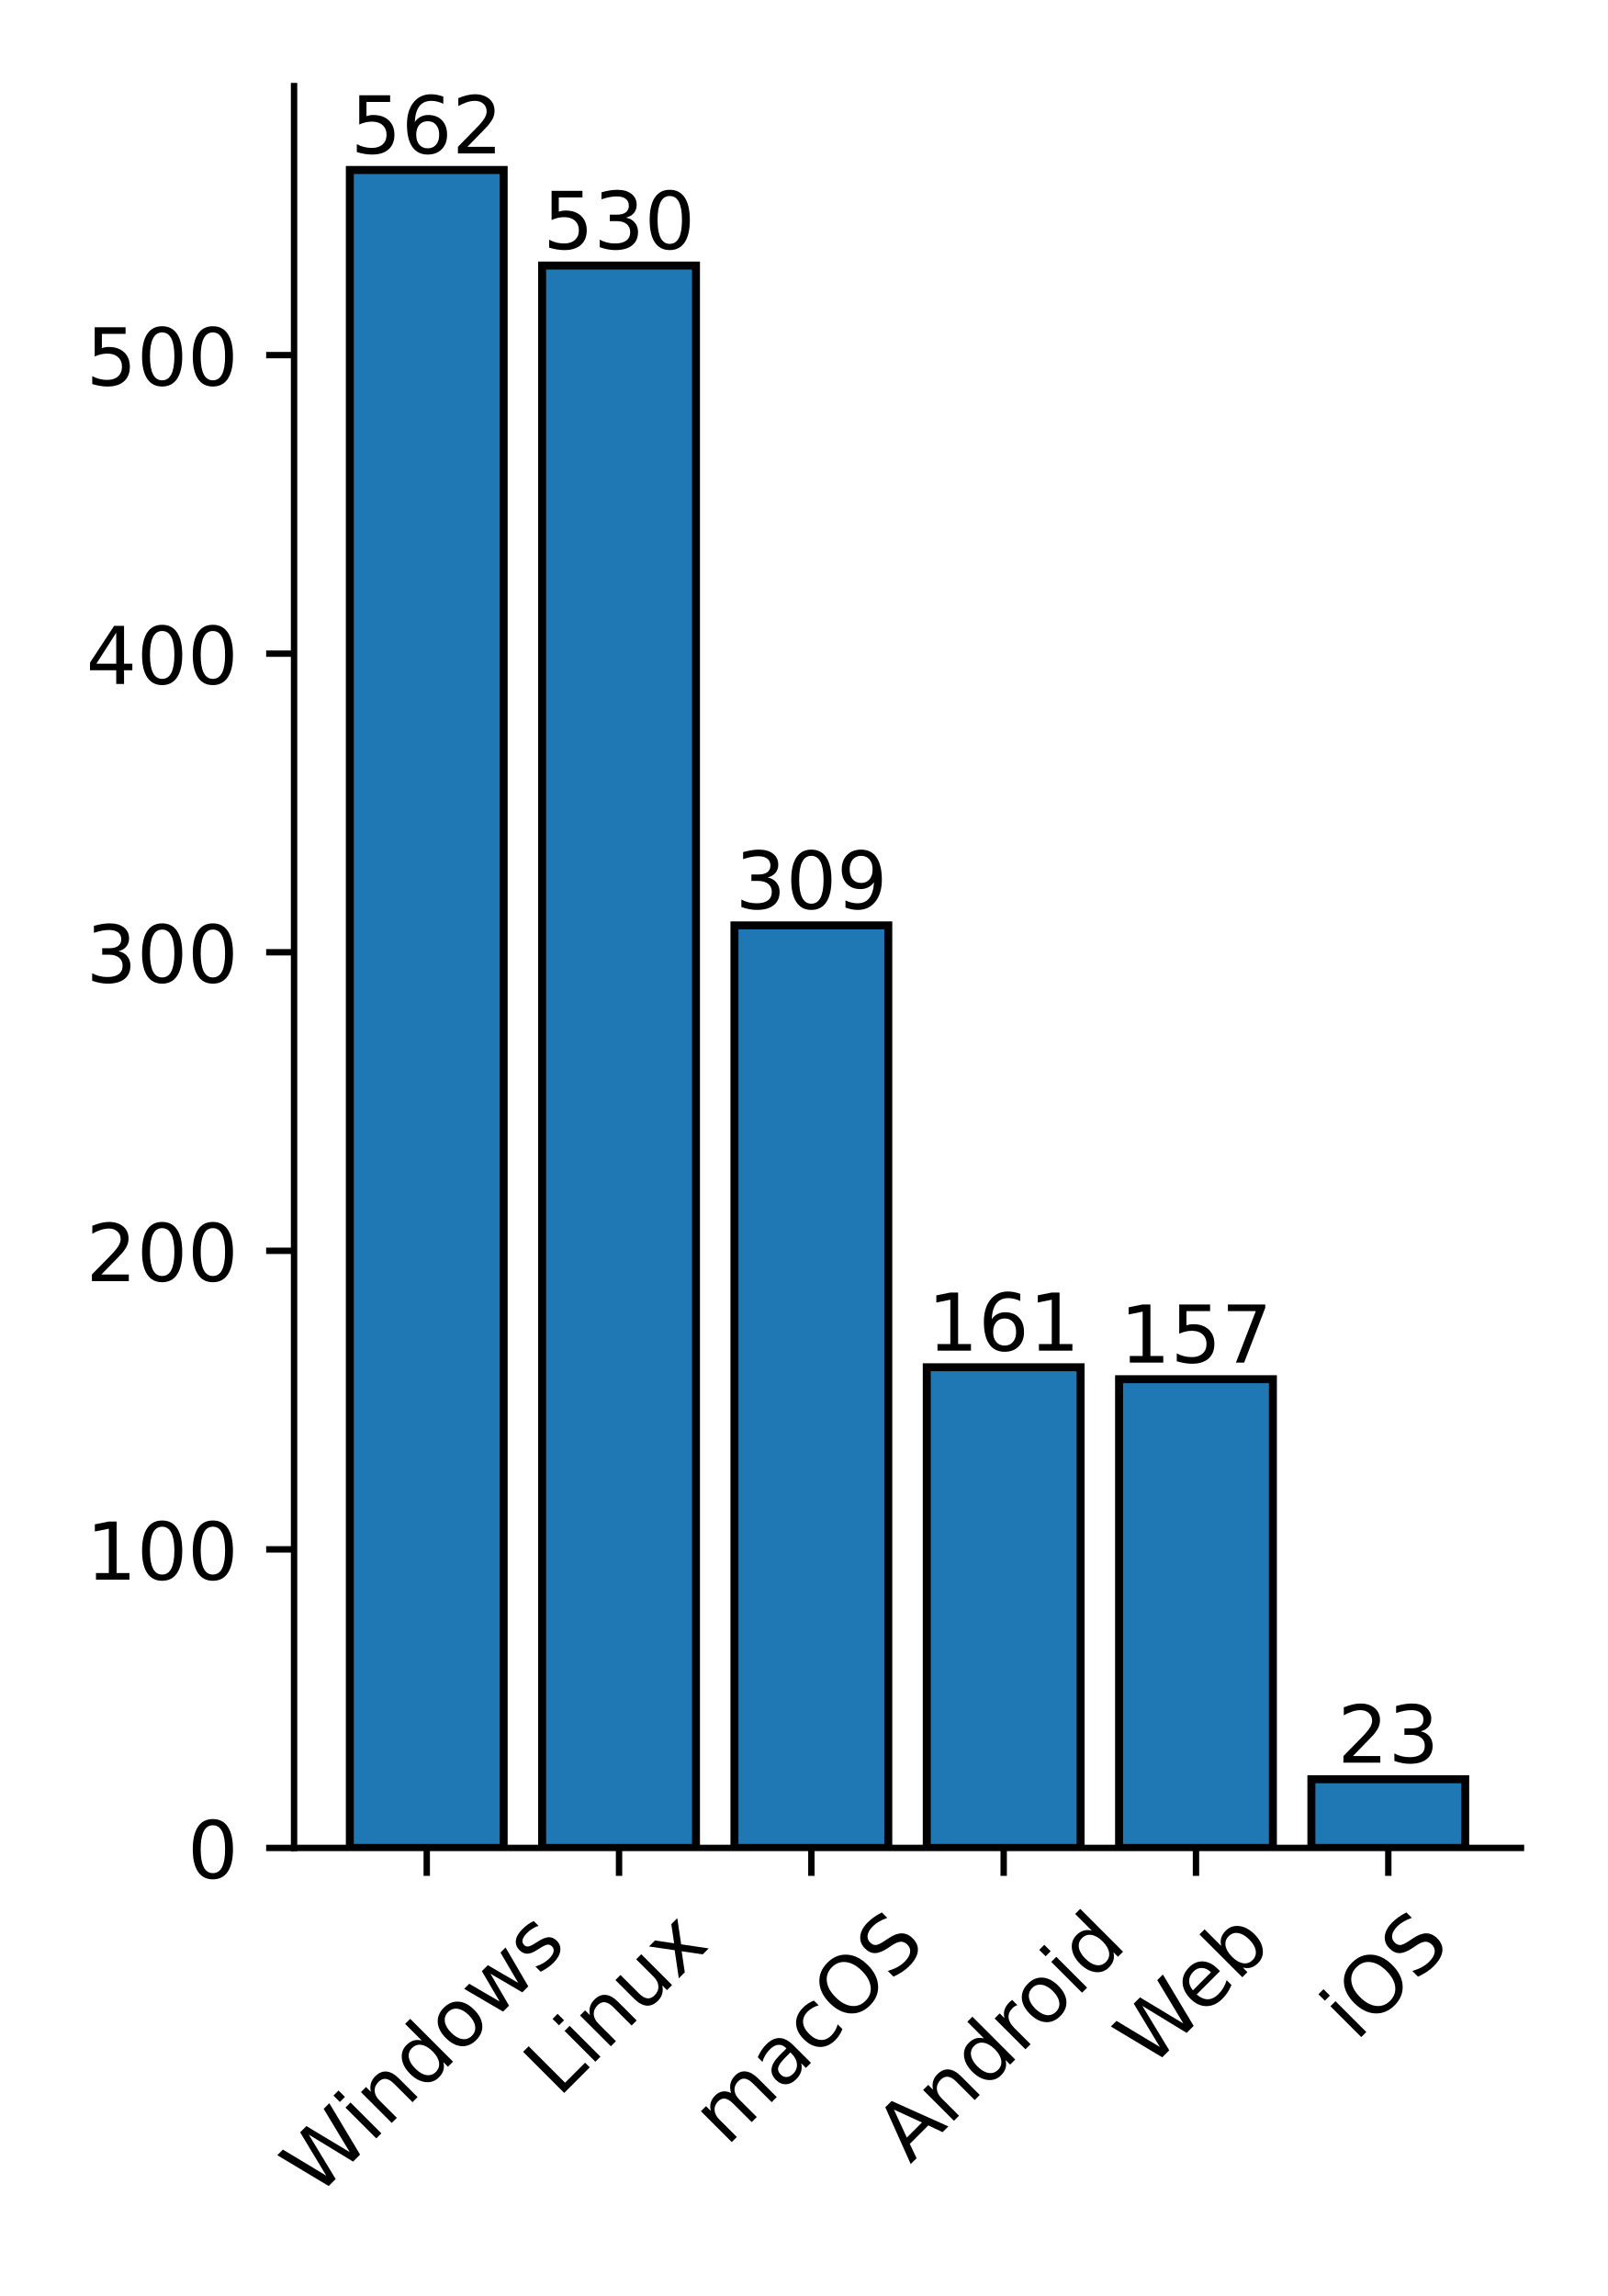
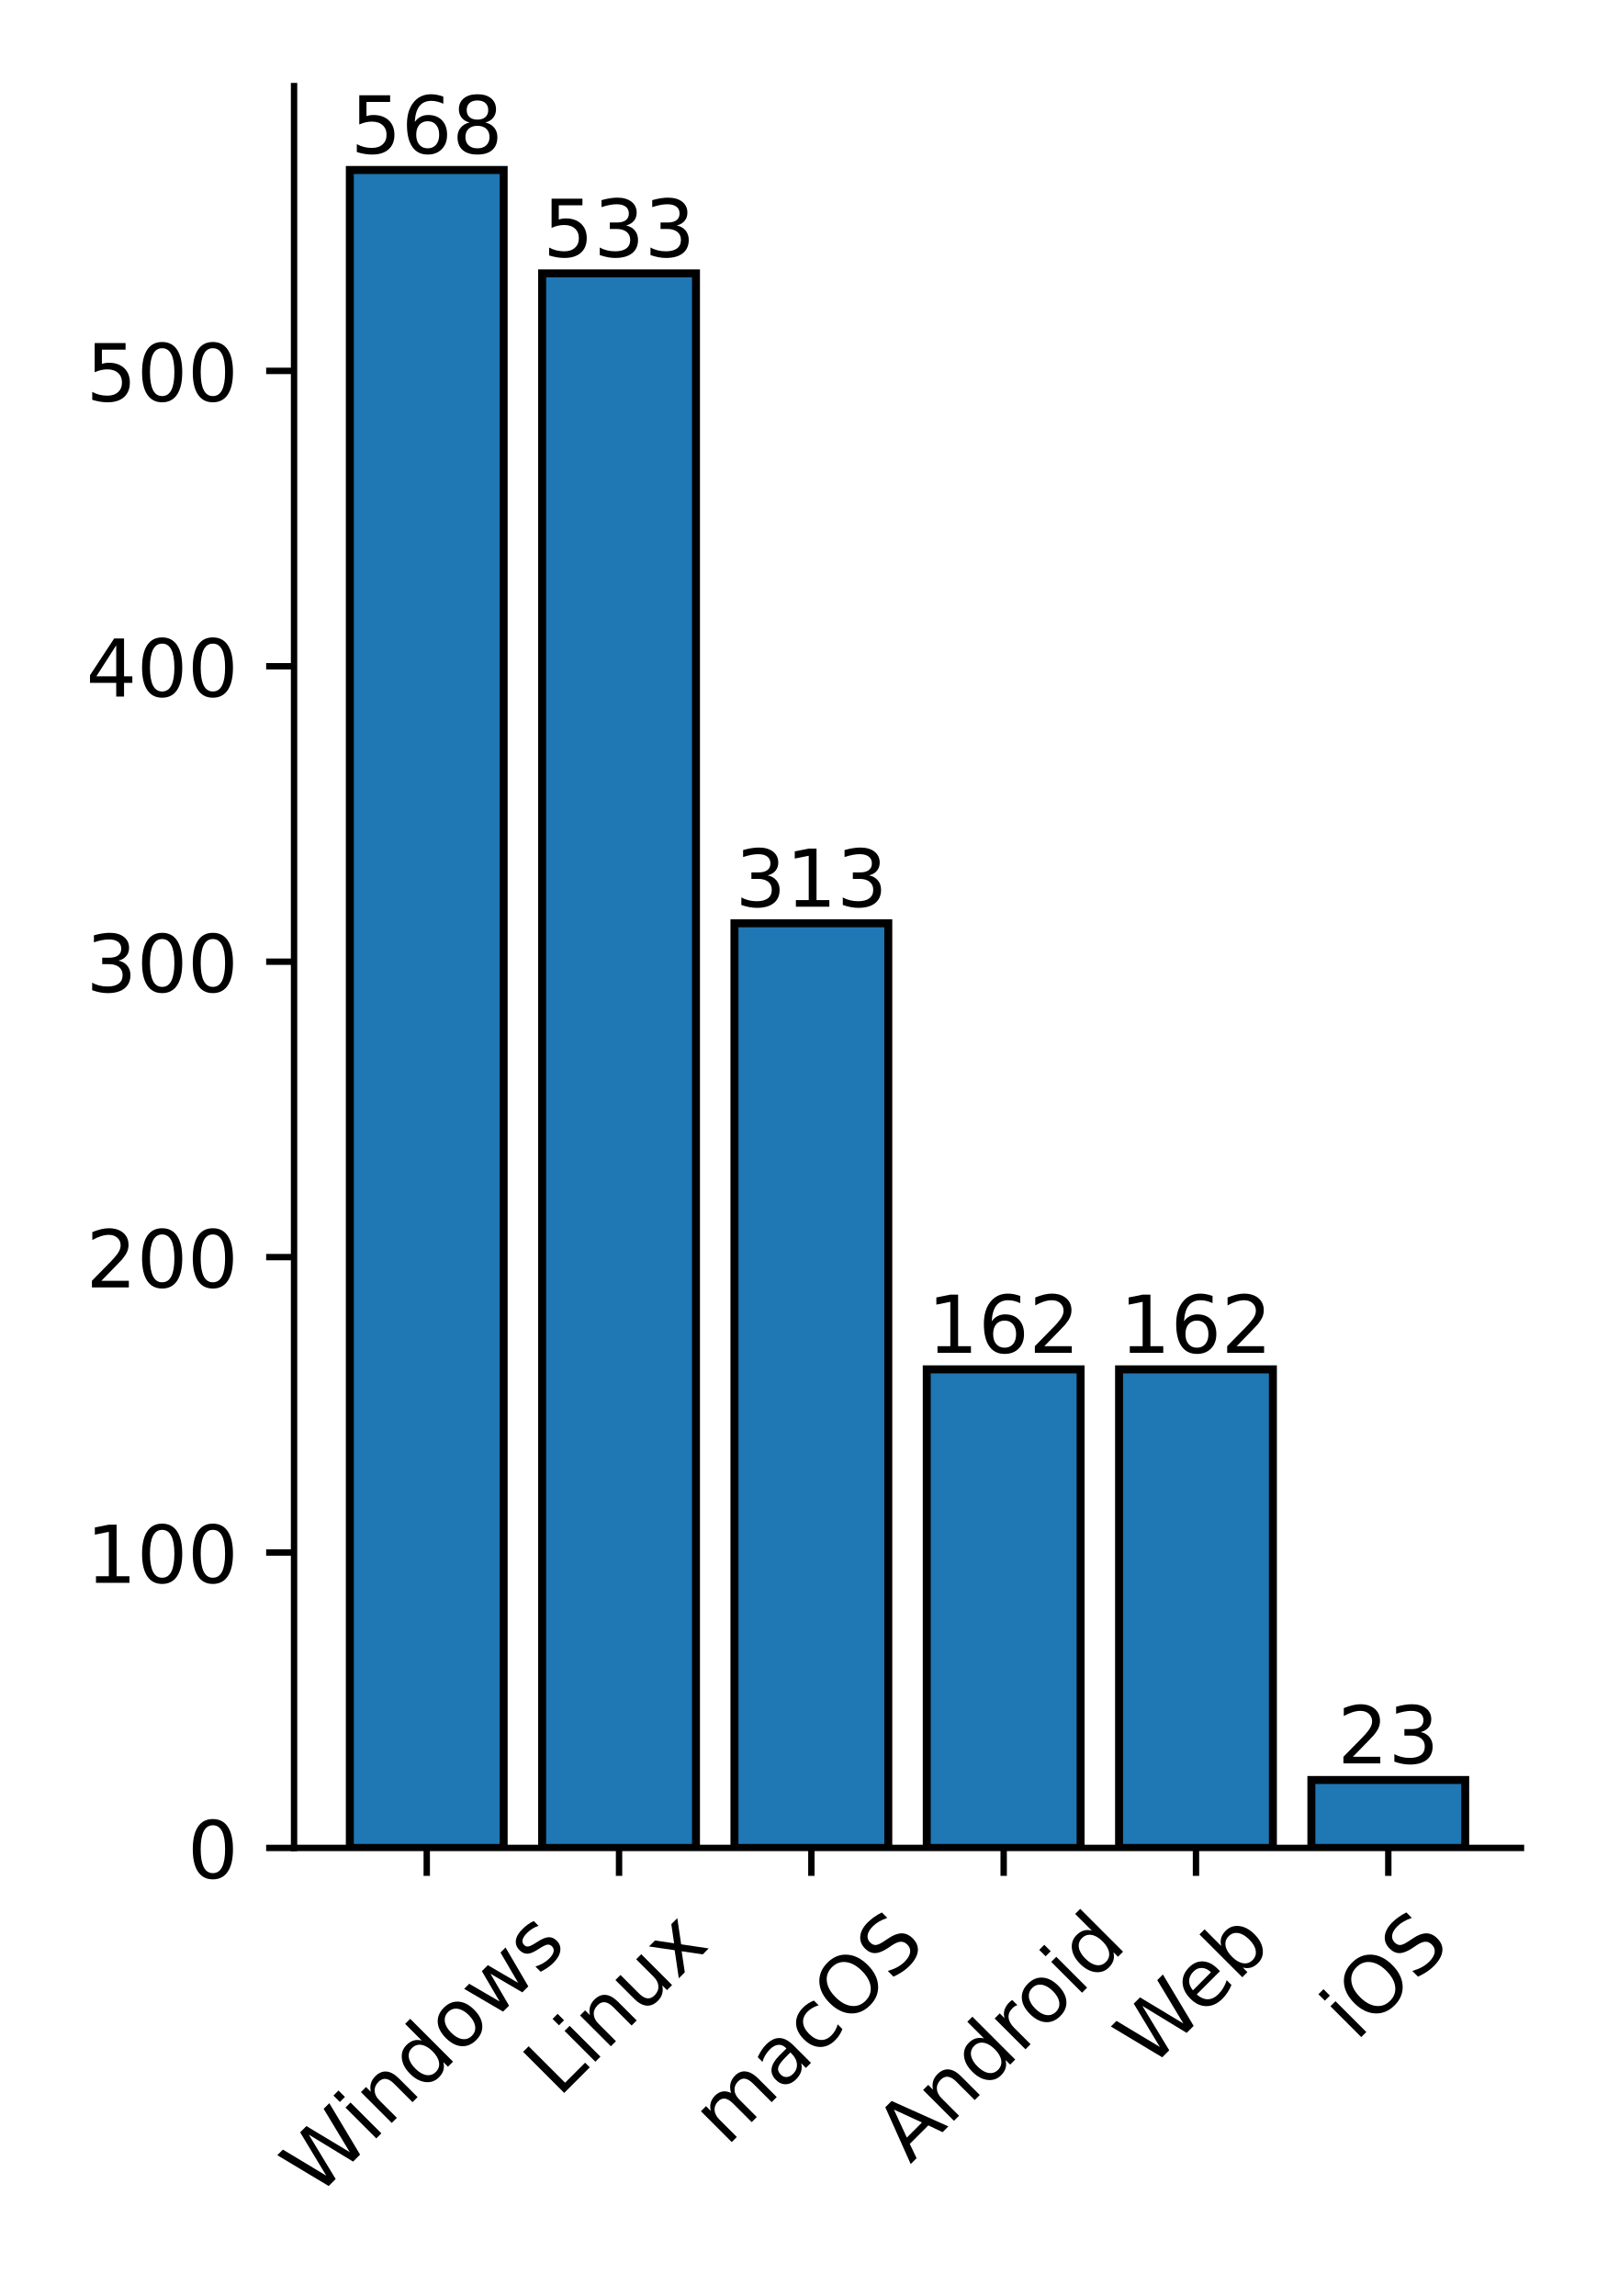
<svg xmlns="http://www.w3.org/2000/svg" xmlns:xlink="http://www.w3.org/1999/xlink" width="201.6pt" height="288pt" viewBox="0 0 201.6 288" version="1.1">
  <defs>
    <style type="text/css">*{stroke-linejoin: round; stroke-linecap: butt}</style>
  </defs>
  <g id="figure_1">
    <g id="patch_1">
      <path d="M 0 288  L 201.6 288  L 201.6 0  L 0 0  L 0 288  z " style="fill: none" />
    </g>
    <g id="axes_1">
      <g id="patch_2">
        <path d="M 36.888 231.796  L 190.8 231.796  L 190.8 10.8  L 36.888 10.8  L 36.888 231.796  z " style="fill: none" />
      </g>
      <g id="patch_3">
-         <path d="M 43.884 231.796  L 63.183 231.796  L 63.183 21.324  L 43.884 21.324  z " clip-path="url(#p72395e1b60)" style="fill: #1f77b4; stroke: #000000; stroke-linejoin: miter" />
+         <path d="M 43.884 231.796  L 63.183 231.796  L 63.183 21.324  L 43.884 21.324  z " clip-path="url(#pd4a0393cee)" style="fill: #1f77b4; stroke: #000000; stroke-linejoin: miter" />
      </g>
      <g id="patch_4">
-         <path d="M 68.008 231.796  L 87.307 231.796  L 87.307 33.308  L 68.008 33.308  z " clip-path="url(#p72395e1b60)" style="fill: #1f77b4; stroke: #000000; stroke-linejoin: miter" />
+         <path d="M 68.008 231.796  L 87.307 231.796  L 87.307 34.293  L 68.008 34.293  z " clip-path="url(#pd4a0393cee)" style="fill: #1f77b4; stroke: #000000; stroke-linejoin: miter" />
      </g>
      <g id="patch_5">
-         <path d="M 92.132 231.796  L 111.431 231.796  L 111.431 116.074  L 92.132 116.074  z " clip-path="url(#p72395e1b60)" style="fill: #1f77b4; stroke: #000000; stroke-linejoin: miter" />
+         <path d="M 92.132 231.796  L 111.431 231.796  L 111.431 115.814  L 92.132 115.814  z " clip-path="url(#pd4a0393cee)" style="fill: #1f77b4; stroke: #000000; stroke-linejoin: miter" />
      </g>
      <g id="patch_6">
-         <path d="M 116.256 231.796  L 135.556 231.796  L 135.556 171.501  L 116.256 171.501  z " clip-path="url(#p72395e1b60)" style="fill: #1f77b4; stroke: #000000; stroke-linejoin: miter" />
+         <path d="M 116.256 231.796  L 135.556 231.796  L 135.556 171.767  L 116.256 171.767  z " clip-path="url(#pd4a0393cee)" style="fill: #1f77b4; stroke: #000000; stroke-linejoin: miter" />
      </g>
      <g id="patch_7">
-         <path d="M 140.38 231.796  L 159.68 231.796  L 159.68 172.999  L 140.38 172.999  z " clip-path="url(#p72395e1b60)" style="fill: #1f77b4; stroke: #000000; stroke-linejoin: miter" />
+         <path d="M 140.38 231.796  L 159.68 231.796  L 159.68 171.767  L 140.38 171.767  z " clip-path="url(#pd4a0393cee)" style="fill: #1f77b4; stroke: #000000; stroke-linejoin: miter" />
      </g>
      <g id="patch_8">
-         <path d="M 164.505 231.796  L 183.804 231.796  L 183.804 223.183  L 164.505 223.183  z " clip-path="url(#p72395e1b60)" style="fill: #1f77b4; stroke: #000000; stroke-linejoin: miter" />
+         <path d="M 164.505 231.796  L 183.804 231.796  L 183.804 223.274  L 164.505 223.274  z " clip-path="url(#pd4a0393cee)" style="fill: #1f77b4; stroke: #000000; stroke-linejoin: miter" />
      </g>
      <g id="matplotlib.axis_1">
        <g id="xtick_1">
          <g id="line2d_1">
            <defs>
-               <path id="m8e177cc7b9" d="M 0 0  L 0 3.5  " style="stroke: #000000; stroke-width: 0.8" />
+               <path id="m7a35896168" d="M 0 0  L 0 3.5  " style="stroke: #000000; stroke-width: 0.8" />
            </defs>
            <g>
-               <use xlink:href="#m8e177cc7b9" x="53.533" y="231.796" style="stroke: #000000; stroke-width: 0.8" />
+               <use xlink:href="#m7a35896168" x="53.533" y="231.796" style="stroke: #000000; stroke-width: 0.8" />
            </g>
          </g>
          <g id="text_1">
            <g transform="translate(39.7043 275.7294)rotate(-45)scale(0.1 -0.1)">
              <defs>
                <path id="DejaVuSans-57" d="M 213 4666  L 850 4666  L 1831 722  L 2809 4666  L 3519 4666  L 4500 722  L 5478 4666  L 6119 4666  L 4947 0  L 4153 0  L 3169 4050  L 2175 0  L 1381 0  L 213 4666  z " transform="scale(0.015625)" />
                <path id="DejaVuSans-69" d="M 603 3500  L 1178 3500  L 1178 0  L 603 0  L 603 3500  z M 603 4863  L 1178 4863  L 1178 4134  L 603 4134  L 603 4863  z " transform="scale(0.015625)" />
                <path id="DejaVuSans-6e" d="M 3513 2113  L 3513 0  L 2938 0  L 2938 2094  Q 2938 2591 2744 2837  Q 2550 3084 2163 3084  Q 1697 3084 1428 2787  Q 1159 2491 1159 1978  L 1159 0  L 581 0  L 581 3500  L 1159 3500  L 1159 2956  Q 1366 3272 1645 3428  Q 1925 3584 2291 3584  Q 2894 3584 3203 3211  Q 3513 2838 3513 2113  z " transform="scale(0.015625)" />
                <path id="DejaVuSans-64" d="M 2906 2969  L 2906 4863  L 3481 4863  L 3481 0  L 2906 0  L 2906 525  Q 2725 213 2448 61  Q 2172 -91 1784 -91  Q 1150 -91 751 415  Q 353 922 353 1747  Q 353 2572 751 3078  Q 1150 3584 1784 3584  Q 2172 3584 2448 3432  Q 2725 3281 2906 2969  z M 947 1747  Q 947 1113 1208 752  Q 1469 391 1925 391  Q 2381 391 2643 752  Q 2906 1113 2906 1747  Q 2906 2381 2643 2742  Q 2381 3103 1925 3103  Q 1469 3103 1208 2742  Q 947 2381 947 1747  z " transform="scale(0.015625)" />
                <path id="DejaVuSans-6f" d="M 1959 3097  Q 1497 3097 1228 2736  Q 959 2375 959 1747  Q 959 1119 1226 758  Q 1494 397 1959 397  Q 2419 397 2687 759  Q 2956 1122 2956 1747  Q 2956 2369 2687 2733  Q 2419 3097 1959 3097  z M 1959 3584  Q 2709 3584 3137 3096  Q 3566 2609 3566 1747  Q 3566 888 3137 398  Q 2709 -91 1959 -91  Q 1206 -91 779 398  Q 353 888 353 1747  Q 353 2609 779 3096  Q 1206 3584 1959 3584  z " transform="scale(0.015625)" />
                <path id="DejaVuSans-77" d="M 269 3500  L 844 3500  L 1563 769  L 2278 3500  L 2956 3500  L 3675 769  L 4391 3500  L 4966 3500  L 4050 0  L 3372 0  L 2619 2869  L 1863 0  L 1184 0  L 269 3500  z " transform="scale(0.015625)" />
                <path id="DejaVuSans-73" d="M 2834 3397  L 2834 2853  Q 2591 2978 2328 3040  Q 2066 3103 1784 3103  Q 1356 3103 1142 2972  Q 928 2841 928 2578  Q 928 2378 1081 2264  Q 1234 2150 1697 2047  L 1894 2003  Q 2506 1872 2764 1633  Q 3022 1394 3022 966  Q 3022 478 2636 193  Q 2250 -91 1575 -91  Q 1294 -91 989 -36  Q 684 19 347 128  L 347 722  Q 666 556 975 473  Q 1284 391 1588 391  Q 1994 391 2212 530  Q 2431 669 2431 922  Q 2431 1156 2273 1281  Q 2116 1406 1581 1522  L 1381 1569  Q 847 1681 609 1914  Q 372 2147 372 2553  Q 372 3047 722 3315  Q 1072 3584 1716 3584  Q 2034 3584 2315 3537  Q 2597 3491 2834 3397  z " transform="scale(0.015625)" />
              </defs>
              <use xlink:href="#DejaVuSans-57" />
              <use xlink:href="#DejaVuSans-69" x="96.627" />
              <use xlink:href="#DejaVuSans-6e" x="124.41" />
              <use xlink:href="#DejaVuSans-64" x="187.789" />
              <use xlink:href="#DejaVuSans-6f" x="251.266" />
              <use xlink:href="#DejaVuSans-77" x="312.447" />
              <use xlink:href="#DejaVuSans-73" x="394.234" />
            </g>
          </g>
        </g>
        <g id="xtick_2">
          <g id="line2d_2">
            <g>
-               <use xlink:href="#m8e177cc7b9" x="77.657" y="231.796" style="stroke: #000000; stroke-width: 0.8" />
+               <use xlink:href="#m7a35896168" x="77.657" y="231.796" style="stroke: #000000; stroke-width: 0.8" />
            </g>
          </g>
          <g id="text_2">
            <g transform="translate(70.08254 263.2214)rotate(-45)scale(0.1 -0.1)">
              <defs>
                <path id="DejaVuSans-4c" d="M 628 4666  L 1259 4666  L 1259 531  L 3531 531  L 3531 0  L 628 0  L 628 4666  z " transform="scale(0.015625)" />
                <path id="DejaVuSans-75" d="M 544 1381  L 544 3500  L 1119 3500  L 1119 1403  Q 1119 906 1312 657  Q 1506 409 1894 409  Q 2359 409 2629 706  Q 2900 1003 2900 1516  L 2900 3500  L 3475 3500  L 3475 0  L 2900 0  L 2900 538  Q 2691 219 2414 64  Q 2138 -91 1772 -91  Q 1169 -91 856 284  Q 544 659 544 1381  z M 1991 3584  L 1991 3584  z " transform="scale(0.015625)" />
                <path id="DejaVuSans-78" d="M 3513 3500  L 2247 1797  L 3578 0  L 2900 0  L 1881 1375  L 863 0  L 184 0  L 1544 1831  L 300 3500  L 978 3500  L 1906 2253  L 2834 3500  L 3513 3500  z " transform="scale(0.015625)" />
              </defs>
              <use xlink:href="#DejaVuSans-4c" />
              <use xlink:href="#DejaVuSans-69" x="55.713" />
              <use xlink:href="#DejaVuSans-6e" x="83.496" />
              <use xlink:href="#DejaVuSans-75" x="146.875" />
              <use xlink:href="#DejaVuSans-78" x="210.254" />
            </g>
          </g>
        </g>
        <g id="xtick_3">
          <g id="line2d_3">
            <g>
-               <use xlink:href="#m8e177cc7b9" x="101.782" y="231.796" style="stroke: #000000; stroke-width: 0.8" />
+               <use xlink:href="#m7a35896168" x="101.782" y="231.796" style="stroke: #000000; stroke-width: 0.8" />
            </g>
          </g>
          <g id="text_3">
            <g transform="translate(91.15073 269.3334)rotate(-45)scale(0.1 -0.1)">
              <defs>
                <path id="DejaVuSans-6d" d="M 3328 2828  Q 3544 3216 3844 3400  Q 4144 3584 4550 3584  Q 5097 3584 5394 3201  Q 5691 2819 5691 2113  L 5691 0  L 5113 0  L 5113 2094  Q 5113 2597 4934 2840  Q 4756 3084 4391 3084  Q 3944 3084 3684 2787  Q 3425 2491 3425 1978  L 3425 0  L 2847 0  L 2847 2094  Q 2847 2600 2669 2842  Q 2491 3084 2119 3084  Q 1678 3084 1418 2786  Q 1159 2488 1159 1978  L 1159 0  L 581 0  L 581 3500  L 1159 3500  L 1159 2956  Q 1356 3278 1631 3431  Q 1906 3584 2284 3584  Q 2666 3584 2933 3390  Q 3200 3197 3328 2828  z " transform="scale(0.015625)" />
                <path id="DejaVuSans-61" d="M 2194 1759  Q 1497 1759 1228 1600  Q 959 1441 959 1056  Q 959 750 1161 570  Q 1363 391 1709 391  Q 2188 391 2477 730  Q 2766 1069 2766 1631  L 2766 1759  L 2194 1759  z M 3341 1997  L 3341 0  L 2766 0  L 2766 531  Q 2569 213 2275 61  Q 1981 -91 1556 -91  Q 1019 -91 701 211  Q 384 513 384 1019  Q 384 1609 779 1909  Q 1175 2209 1959 2209  L 2766 2209  L 2766 2266  Q 2766 2663 2505 2880  Q 2244 3097 1772 3097  Q 1472 3097 1187 3025  Q 903 2953 641 2809  L 641 3341  Q 956 3463 1253 3523  Q 1550 3584 1831 3584  Q 2591 3584 2966 3190  Q 3341 2797 3341 1997  z " transform="scale(0.015625)" />
                <path id="DejaVuSans-63" d="M 3122 3366  L 3122 2828  Q 2878 2963 2633 3030  Q 2388 3097 2138 3097  Q 1578 3097 1268 2742  Q 959 2388 959 1747  Q 959 1106 1268 751  Q 1578 397 2138 397  Q 2388 397 2633 464  Q 2878 531 3122 666  L 3122 134  Q 2881 22 2623 -34  Q 2366 -91 2075 -91  Q 1284 -91 818 406  Q 353 903 353 1747  Q 353 2603 823 3093  Q 1294 3584 2113 3584  Q 2378 3584 2631 3529  Q 2884 3475 3122 3366  z " transform="scale(0.015625)" />
                <path id="DejaVuSans-4f" d="M 2522 4238  Q 1834 4238 1429 3725  Q 1025 3213 1025 2328  Q 1025 1447 1429 934  Q 1834 422 2522 422  Q 3209 422 3611 934  Q 4013 1447 4013 2328  Q 4013 3213 3611 3725  Q 3209 4238 2522 4238  z M 2522 4750  Q 3503 4750 4090 4092  Q 4678 3434 4678 2328  Q 4678 1225 4090 567  Q 3503 -91 2522 -91  Q 1538 -91 948 565  Q 359 1222 359 2328  Q 359 3434 948 4092  Q 1538 4750 2522 4750  z " transform="scale(0.015625)" />
                <path id="DejaVuSans-53" d="M 3425 4513  L 3425 3897  Q 3066 4069 2747 4153  Q 2428 4238 2131 4238  Q 1616 4238 1336 4038  Q 1056 3838 1056 3469  Q 1056 3159 1242 3001  Q 1428 2844 1947 2747  L 2328 2669  Q 3034 2534 3370 2195  Q 3706 1856 3706 1288  Q 3706 609 3251 259  Q 2797 -91 1919 -91  Q 1588 -91 1214 -16  Q 841 59 441 206  L 441 856  Q 825 641 1194 531  Q 1563 422 1919 422  Q 2459 422 2753 634  Q 3047 847 3047 1241  Q 3047 1584 2836 1778  Q 2625 1972 2144 2069  L 1759 2144  Q 1053 2284 737 2584  Q 422 2884 422 3419  Q 422 4038 858 4394  Q 1294 4750 2059 4750  Q 2388 4750 2728 4690  Q 3069 4631 3425 4513  z " transform="scale(0.015625)" />
              </defs>
              <use xlink:href="#DejaVuSans-6d" />
              <use xlink:href="#DejaVuSans-61" x="97.412" />
              <use xlink:href="#DejaVuSans-63" x="158.691" />
              <use xlink:href="#DejaVuSans-4f" x="213.672" />
              <use xlink:href="#DejaVuSans-53" x="292.383" />
            </g>
          </g>
        </g>
        <g id="xtick_4">
          <g id="line2d_4">
            <g>
-               <use xlink:href="#m8e177cc7b9" x="125.906" y="231.796" style="stroke: #000000; stroke-width: 0.8" />
+               <use xlink:href="#m7a35896168" x="125.906" y="231.796" style="stroke: #000000; stroke-width: 0.8" />
            </g>
          </g>
          <g id="text_4">
            <g transform="translate(114.1894 271.5045)rotate(-45)scale(0.1 -0.1)">
              <defs>
                <path id="DejaVuSans-41" d="M 2188 4044  L 1331 1722  L 3047 1722  L 2188 4044  z M 1831 4666  L 2547 4666  L 4325 0  L 3669 0  L 3244 1197  L 1141 1197  L 716 0  L 50 0  L 1831 4666  z " transform="scale(0.015625)" />
                <path id="DejaVuSans-72" d="M 2631 2963  Q 2534 3019 2420 3045  Q 2306 3072 2169 3072  Q 1681 3072 1420 2755  Q 1159 2438 1159 1844  L 1159 0  L 581 0  L 581 3500  L 1159 3500  L 1159 2956  Q 1341 3275 1631 3429  Q 1922 3584 2338 3584  Q 2397 3584 2469 3576  Q 2541 3569 2628 3553  L 2631 2963  z " transform="scale(0.015625)" />
              </defs>
              <use xlink:href="#DejaVuSans-41" />
              <use xlink:href="#DejaVuSans-6e" x="68.408" />
              <use xlink:href="#DejaVuSans-64" x="131.787" />
              <use xlink:href="#DejaVuSans-72" x="195.264" />
              <use xlink:href="#DejaVuSans-6f" x="234.127" />
              <use xlink:href="#DejaVuSans-69" x="295.309" />
              <use xlink:href="#DejaVuSans-64" x="323.092" />
            </g>
          </g>
        </g>
        <g id="xtick_5">
          <g id="line2d_5">
            <g>
-               <use xlink:href="#m8e177cc7b9" x="150.03" y="231.796" style="stroke: #000000; stroke-width: 0.8" />
+               <use xlink:href="#m7a35896168" x="150.03" y="231.796" style="stroke: #000000; stroke-width: 0.8" />
            </g>
          </g>
          <g id="text_5">
            <g transform="translate(144.2732 259.5853)rotate(-45)scale(0.1 -0.1)">
              <defs>
                <path id="DejaVuSans-65" d="M 3597 1894  L 3597 1613  L 953 1613  Q 991 1019 1311 708  Q 1631 397 2203 397  Q 2534 397 2845 478  Q 3156 559 3463 722  L 3463 178  Q 3153 47 2828 -22  Q 2503 -91 2169 -91  Q 1331 -91 842 396  Q 353 884 353 1716  Q 353 2575 817 3079  Q 1281 3584 2069 3584  Q 2775 3584 3186 3129  Q 3597 2675 3597 1894  z M 3022 2063  Q 3016 2534 2758 2815  Q 2500 3097 2075 3097  Q 1594 3097 1305 2825  Q 1016 2553 972 2059  L 3022 2063  z " transform="scale(0.015625)" />
                <path id="DejaVuSans-62" d="M 3116 1747  Q 3116 2381 2855 2742  Q 2594 3103 2138 3103  Q 1681 3103 1420 2742  Q 1159 2381 1159 1747  Q 1159 1113 1420 752  Q 1681 391 2138 391  Q 2594 391 2855 752  Q 3116 1113 3116 1747  z M 1159 2969  Q 1341 3281 1617 3432  Q 1894 3584 2278 3584  Q 2916 3584 3314 3078  Q 3713 2572 3713 1747  Q 3713 922 3314 415  Q 2916 -91 2278 -91  Q 1894 -91 1617 61  Q 1341 213 1159 525  L 1159 0  L 581 0  L 581 4863  L 1159 4863  L 1159 2969  z " transform="scale(0.015625)" />
              </defs>
              <use xlink:href="#DejaVuSans-57" />
              <use xlink:href="#DejaVuSans-65" x="93.002" />
              <use xlink:href="#DejaVuSans-62" x="154.525" />
            </g>
          </g>
        </g>
        <g id="xtick_6">
          <g id="line2d_6">
            <g>
-               <use xlink:href="#m8e177cc7b9" x="174.154" y="231.796" style="stroke: #000000; stroke-width: 0.8" />
+               <use xlink:href="#m7a35896168" x="174.154" y="231.796" style="stroke: #000000; stroke-width: 0.8" />
            </g>
          </g>
          <g id="text_6">
            <g transform="translate(170.0956 256.189)rotate(-45)scale(0.1 -0.1)">
              <use xlink:href="#DejaVuSans-69" />
              <use xlink:href="#DejaVuSans-4f" x="27.783" />
              <use xlink:href="#DejaVuSans-53" x="106.494" />
            </g>
          </g>
        </g>
      </g>
      <g id="matplotlib.axis_2">
        <g id="ytick_1">
          <g id="line2d_7">
            <defs>
-               <path id="m04d479683c" d="M 0 0  L -3.5 0  " style="stroke: #000000; stroke-width: 0.8" />
+               <path id="m06a097991e" d="M 0 0  L -3.5 0  " style="stroke: #000000; stroke-width: 0.8" />
            </defs>
            <g>
-               <use xlink:href="#m04d479683c" x="36.888" y="231.796" style="stroke: #000000; stroke-width: 0.8" />
+               <use xlink:href="#m06a097991e" x="36.888" y="231.796" style="stroke: #000000; stroke-width: 0.8" />
            </g>
          </g>
          <g id="text_7">
            <g transform="translate(23.525 235.5956)scale(0.1 -0.1)">
              <defs>
                <path id="DejaVuSans-30" d="M 2034 4250  Q 1547 4250 1301 3770  Q 1056 3291 1056 2328  Q 1056 1369 1301 889  Q 1547 409 2034 409  Q 2525 409 2770 889  Q 3016 1369 3016 2328  Q 3016 3291 2770 3770  Q 2525 4250 2034 4250  z M 2034 4750  Q 2819 4750 3233 4129  Q 3647 3509 3647 2328  Q 3647 1150 3233 529  Q 2819 -91 2034 -91  Q 1250 -91 836 529  Q 422 1150 422 2328  Q 422 3509 836 4129  Q 1250 4750 2034 4750  z " transform="scale(0.015625)" />
              </defs>
              <use xlink:href="#DejaVuSans-30" />
            </g>
          </g>
        </g>
        <g id="ytick_2">
          <g id="line2d_8">
            <g>
-               <use xlink:href="#m04d479683c" x="36.888" y="194.346" style="stroke: #000000; stroke-width: 0.8" />
+               <use xlink:href="#m06a097991e" x="36.888" y="194.741" style="stroke: #000000; stroke-width: 0.8" />
            </g>
          </g>
          <g id="text_8">
-             <g transform="translate(10.8 198.1449)scale(0.1 -0.1)">
+             <g transform="translate(10.8 198.5405)scale(0.1 -0.1)">
              <defs>
                <path id="DejaVuSans-31" d="M 794 531  L 1825 531  L 1825 4091  L 703 3866  L 703 4441  L 1819 4666  L 2450 4666  L 2450 531  L 3481 531  L 3481 0  L 794 0  L 794 531  z " transform="scale(0.015625)" />
              </defs>
              <use xlink:href="#DejaVuSans-31" />
              <use xlink:href="#DejaVuSans-30" x="63.623" />
              <use xlink:href="#DejaVuSans-30" x="127.246" />
            </g>
          </g>
        </g>
        <g id="ytick_3">
          <g id="line2d_9">
            <g>
-               <use xlink:href="#m04d479683c" x="36.888" y="156.895" style="stroke: #000000; stroke-width: 0.8" />
+               <use xlink:href="#m06a097991e" x="36.888" y="157.686" style="stroke: #000000; stroke-width: 0.8" />
            </g>
          </g>
          <g id="text_9">
-             <g transform="translate(10.8 160.6943)scale(0.1 -0.1)">
+             <g transform="translate(10.8 161.4855)scale(0.1 -0.1)">
              <defs>
                <path id="DejaVuSans-32" d="M 1228 531  L 3431 531  L 3431 0  L 469 0  L 469 531  Q 828 903 1448 1529  Q 2069 2156 2228 2338  Q 2531 2678 2651 2914  Q 2772 3150 2772 3378  Q 2772 3750 2511 3984  Q 2250 4219 1831 4219  Q 1534 4219 1204 4116  Q 875 4013 500 3803  L 500 4441  Q 881 4594 1212 4672  Q 1544 4750 1819 4750  Q 2544 4750 2975 4387  Q 3406 4025 3406 3419  Q 3406 3131 3298 2873  Q 3191 2616 2906 2266  Q 2828 2175 2409 1742  Q 1991 1309 1228 531  z " transform="scale(0.015625)" />
              </defs>
              <use xlink:href="#DejaVuSans-32" />
              <use xlink:href="#DejaVuSans-30" x="63.623" />
              <use xlink:href="#DejaVuSans-30" x="127.246" />
            </g>
          </g>
        </g>
        <g id="ytick_4">
          <g id="line2d_10">
            <g>
-               <use xlink:href="#m04d479683c" x="36.888" y="119.444" style="stroke: #000000; stroke-width: 0.8" />
+               <use xlink:href="#m06a097991e" x="36.888" y="120.631" style="stroke: #000000; stroke-width: 0.8" />
            </g>
          </g>
          <g id="text_10">
-             <g transform="translate(10.8 123.2436)scale(0.1 -0.1)">
+             <g transform="translate(10.8 124.4304)scale(0.1 -0.1)">
              <defs>
                <path id="DejaVuSans-33" d="M 2597 2516  Q 3050 2419 3304 2112  Q 3559 1806 3559 1356  Q 3559 666 3084 287  Q 2609 -91 1734 -91  Q 1441 -91 1130 -33  Q 819 25 488 141  L 488 750  Q 750 597 1062 519  Q 1375 441 1716 441  Q 2309 441 2620 675  Q 2931 909 2931 1356  Q 2931 1769 2642 2001  Q 2353 2234 1838 2234  L 1294 2234  L 1294 2753  L 1863 2753  Q 2328 2753 2575 2939  Q 2822 3125 2822 3475  Q 2822 3834 2567 4026  Q 2313 4219 1838 4219  Q 1578 4219 1281 4162  Q 984 4106 628 3988  L 628 4550  Q 988 4650 1302 4700  Q 1616 4750 1894 4750  Q 2613 4750 3031 4423  Q 3450 4097 3450 3541  Q 3450 3153 3228 2886  Q 3006 2619 2597 2516  z " transform="scale(0.015625)" />
              </defs>
              <use xlink:href="#DejaVuSans-33" />
              <use xlink:href="#DejaVuSans-30" x="63.623" />
              <use xlink:href="#DejaVuSans-30" x="127.246" />
            </g>
          </g>
        </g>
        <g id="ytick_5">
          <g id="line2d_11">
            <g>
-               <use xlink:href="#m04d479683c" x="36.888" y="81.994" style="stroke: #000000; stroke-width: 0.8" />
+               <use xlink:href="#m06a097991e" x="36.888" y="83.576" style="stroke: #000000; stroke-width: 0.8" />
            </g>
          </g>
          <g id="text_11">
-             <g transform="translate(10.8 85.79293)scale(0.1 -0.1)">
+             <g transform="translate(10.8 87.37535)scale(0.1 -0.1)">
              <defs>
                <path id="DejaVuSans-34" d="M 2419 4116  L 825 1625  L 2419 1625  L 2419 4116  z M 2253 4666  L 3047 4666  L 3047 1625  L 3713 1625  L 3713 1100  L 3047 1100  L 3047 0  L 2419 0  L 2419 1100  L 313 1100  L 313 1709  L 2253 4666  z " transform="scale(0.015625)" />
              </defs>
              <use xlink:href="#DejaVuSans-34" />
              <use xlink:href="#DejaVuSans-30" x="63.623" />
              <use xlink:href="#DejaVuSans-30" x="127.246" />
            </g>
          </g>
        </g>
        <g id="ytick_6">
          <g id="line2d_12">
            <g>
-               <use xlink:href="#m04d479683c" x="36.888" y="44.543" style="stroke: #000000; stroke-width: 0.8" />
+               <use xlink:href="#m06a097991e" x="36.888" y="46.521" style="stroke: #000000; stroke-width: 0.8" />
            </g>
          </g>
          <g id="text_12">
-             <g transform="translate(10.8 48.34227)scale(0.1 -0.1)">
+             <g transform="translate(10.8 50.3203)scale(0.1 -0.1)">
              <defs>
                <path id="DejaVuSans-35" d="M 691 4666  L 3169 4666  L 3169 4134  L 1269 4134  L 1269 2991  Q 1406 3038 1543 3061  Q 1681 3084 1819 3084  Q 2600 3084 3056 2656  Q 3513 2228 3513 1497  Q 3513 744 3044 326  Q 2575 -91 1722 -91  Q 1428 -91 1123 -41  Q 819 9 494 109  L 494 744  Q 775 591 1075 516  Q 1375 441 1709 441  Q 2250 441 2565 725  Q 2881 1009 2881 1497  Q 2881 1984 2565 2268  Q 2250 2553 1709 2553  Q 1456 2553 1204 2497  Q 953 2441 691 2322  L 691 4666  z " transform="scale(0.015625)" />
              </defs>
              <use xlink:href="#DejaVuSans-35" />
              <use xlink:href="#DejaVuSans-30" x="63.623" />
              <use xlink:href="#DejaVuSans-30" x="127.246" />
            </g>
          </g>
        </g>
      </g>
      <g id="patch_9">
        <path d="M 36.888 231.796  L 36.888 10.8  " style="fill: none; stroke: #000000; stroke-width: 0.8; stroke-linejoin: miter; stroke-linecap: square" />
      </g>
      <g id="patch_10">
        <path d="M 36.888 231.796  L 190.8 231.796  " style="fill: none; stroke: #000000; stroke-width: 0.8; stroke-linejoin: miter; stroke-linecap: square" />
      </g>
      <g id="text_13">
        <g transform="translate(43.98946 19.24395)scale(0.1 -0.1)">
          <defs>
            <path id="DejaVuSans-36" d="M 2113 2584  Q 1688 2584 1439 2293  Q 1191 2003 1191 1497  Q 1191 994 1439 701  Q 1688 409 2113 409  Q 2538 409 2786 701  Q 3034 994 3034 1497  Q 3034 2003 2786 2293  Q 2538 2584 2113 2584  z M 3366 4563  L 3366 3988  Q 3128 4100 2886 4159  Q 2644 4219 2406 4219  Q 1781 4219 1451 3797  Q 1122 3375 1075 2522  Q 1259 2794 1537 2939  Q 1816 3084 2150 3084  Q 2853 3084 3261 2657  Q 3669 2231 3669 1497  Q 3669 778 3244 343  Q 2819 -91 2113 -91  Q 1303 -91 875 529  Q 447 1150 447 2328  Q 447 3434 972 4092  Q 1497 4750 2381 4750  Q 2619 4750 2861 4703  Q 3103 4656 3366 4563  z " transform="scale(0.015625)" />
+             <path id="DejaVuSans-38" d="M 2034 2216  Q 1584 2216 1326 1975  Q 1069 1734 1069 1313  Q 1069 891 1326 650  Q 1584 409 2034 409  Q 2484 409 2743 651  Q 3003 894 3003 1313  Q 3003 1734 2745 1975  Q 2488 2216 2034 2216  z M 1403 2484  Q 997 2584 770 2862  Q 544 3141 544 3541  Q 544 4100 942 4425  Q 1341 4750 2034 4750  Q 2731 4750 3128 4425  Q 3525 4100 3525 3541  Q 3525 3141 3298 2862  Q 3072 2584 2669 2484  Q 3125 2378 3379 2068  Q 3634 1759 3634 1313  Q 3634 634 3220 271  Q 2806 -91 2034 -91  Q 1263 -91 848 271  Q 434 634 434 1313  Q 434 1759 690 2068  Q 947 2378 1403 2484  z M 1172 3481  Q 1172 3119 1398 2916  Q 1625 2713 2034 2713  Q 2441 2713 2670 2916  Q 2900 3119 2900 3481  Q 2900 3844 2670 4047  Q 2441 4250 2034 4250  Q 1625 4250 1398 4047  Q 1172 3844 1172 3481  z " transform="scale(0.015625)" />
          </defs>
          <use xlink:href="#DejaVuSans-35" />
          <use xlink:href="#DejaVuSans-36" x="63.623" />
-           <use xlink:href="#DejaVuSans-32" x="127.246" />
+           <use xlink:href="#DejaVuSans-38" x="127.246" />
        </g>
      </g>
      <g id="text_14">
-         <g transform="translate(68.11368 31.22816)scale(0.1 -0.1)">
+         <g transform="translate(68.11368 32.21322)scale(0.1 -0.1)">
          <use xlink:href="#DejaVuSans-35" />
          <use xlink:href="#DejaVuSans-33" x="63.623" />
-           <use xlink:href="#DejaVuSans-30" x="127.246" />
+           <use xlink:href="#DejaVuSans-33" x="127.246" />
        </g>
      </g>
      <g id="text_15">
-         <g transform="translate(92.23789 113.9941)scale(0.1 -0.1)">
-           <defs>
-             <path id="DejaVuSans-39" d="M 703 97  L 703 672  Q 941 559 1184 500  Q 1428 441 1663 441  Q 2288 441 2617 861  Q 2947 1281 2994 2138  Q 2813 1869 2534 1725  Q 2256 1581 1919 1581  Q 1219 1581 811 2004  Q 403 2428 403 3163  Q 403 3881 828 4315  Q 1253 4750 1959 4750  Q 2769 4750 3195 4129  Q 3622 3509 3622 2328  Q 3622 1225 3098 567  Q 2575 -91 1691 -91  Q 1453 -91 1209 -44  Q 966 3 703 97  z M 1959 2075  Q 2384 2075 2632 2365  Q 2881 2656 2881 3163  Q 2881 3666 2632 3958  Q 2384 4250 1959 4250  Q 1534 4250 1286 3958  Q 1038 3666 1038 3163  Q 1038 2656 1286 2365  Q 1534 2075 1959 2075  z " transform="scale(0.015625)" />
-           </defs>
+         <g transform="translate(92.23789 113.7343)scale(0.1 -0.1)">
          <use xlink:href="#DejaVuSans-33" />
-           <use xlink:href="#DejaVuSans-30" x="63.623" />
-           <use xlink:href="#DejaVuSans-39" x="127.246" />
+           <use xlink:href="#DejaVuSans-31" x="63.623" />
+           <use xlink:href="#DejaVuSans-33" x="127.246" />
        </g>
      </g>
      <g id="text_16">
-         <g transform="translate(116.3621 169.4211)scale(0.1 -0.1)">
+         <g transform="translate(116.3621 169.6875)scale(0.1 -0.1)">
          <use xlink:href="#DejaVuSans-31" />
          <use xlink:href="#DejaVuSans-36" x="63.623" />
-           <use xlink:href="#DejaVuSans-31" x="127.246" />
+           <use xlink:href="#DejaVuSans-32" x="127.246" />
        </g>
      </g>
      <g id="text_17">
-         <g transform="translate(140.4863 170.9191)scale(0.1 -0.1)">
-           <defs>
-             <path id="DejaVuSans-37" d="M 525 4666  L 3525 4666  L 3525 4397  L 1831 0  L 1172 0  L 2766 4134  L 525 4134  L 525 4666  z " transform="scale(0.015625)" />
-           </defs>
+         <g transform="translate(140.4863 169.6875)scale(0.1 -0.1)">
          <use xlink:href="#DejaVuSans-31" />
-           <use xlink:href="#DejaVuSans-35" x="63.623" />
-           <use xlink:href="#DejaVuSans-37" x="127.246" />
+           <use xlink:href="#DejaVuSans-36" x="63.623" />
+           <use xlink:href="#DejaVuSans-32" x="127.246" />
        </g>
      </g>
      <g id="text_18">
-         <g transform="translate(167.7918 221.103)scale(0.1 -0.1)">
+         <g transform="translate(167.7918 221.194)scale(0.1 -0.1)">
          <use xlink:href="#DejaVuSans-32" />
          <use xlink:href="#DejaVuSans-33" x="63.623" />
        </g>
      </g>
    </g>
  </g>
  <defs>
-     <clipPath id="p72395e1b60">
+     <clipPath id="pd4a0393cee">
      <rect x="36.888" y="10.8" width="153.912" height="220.996" />
    </clipPath>
  </defs>
</svg>
